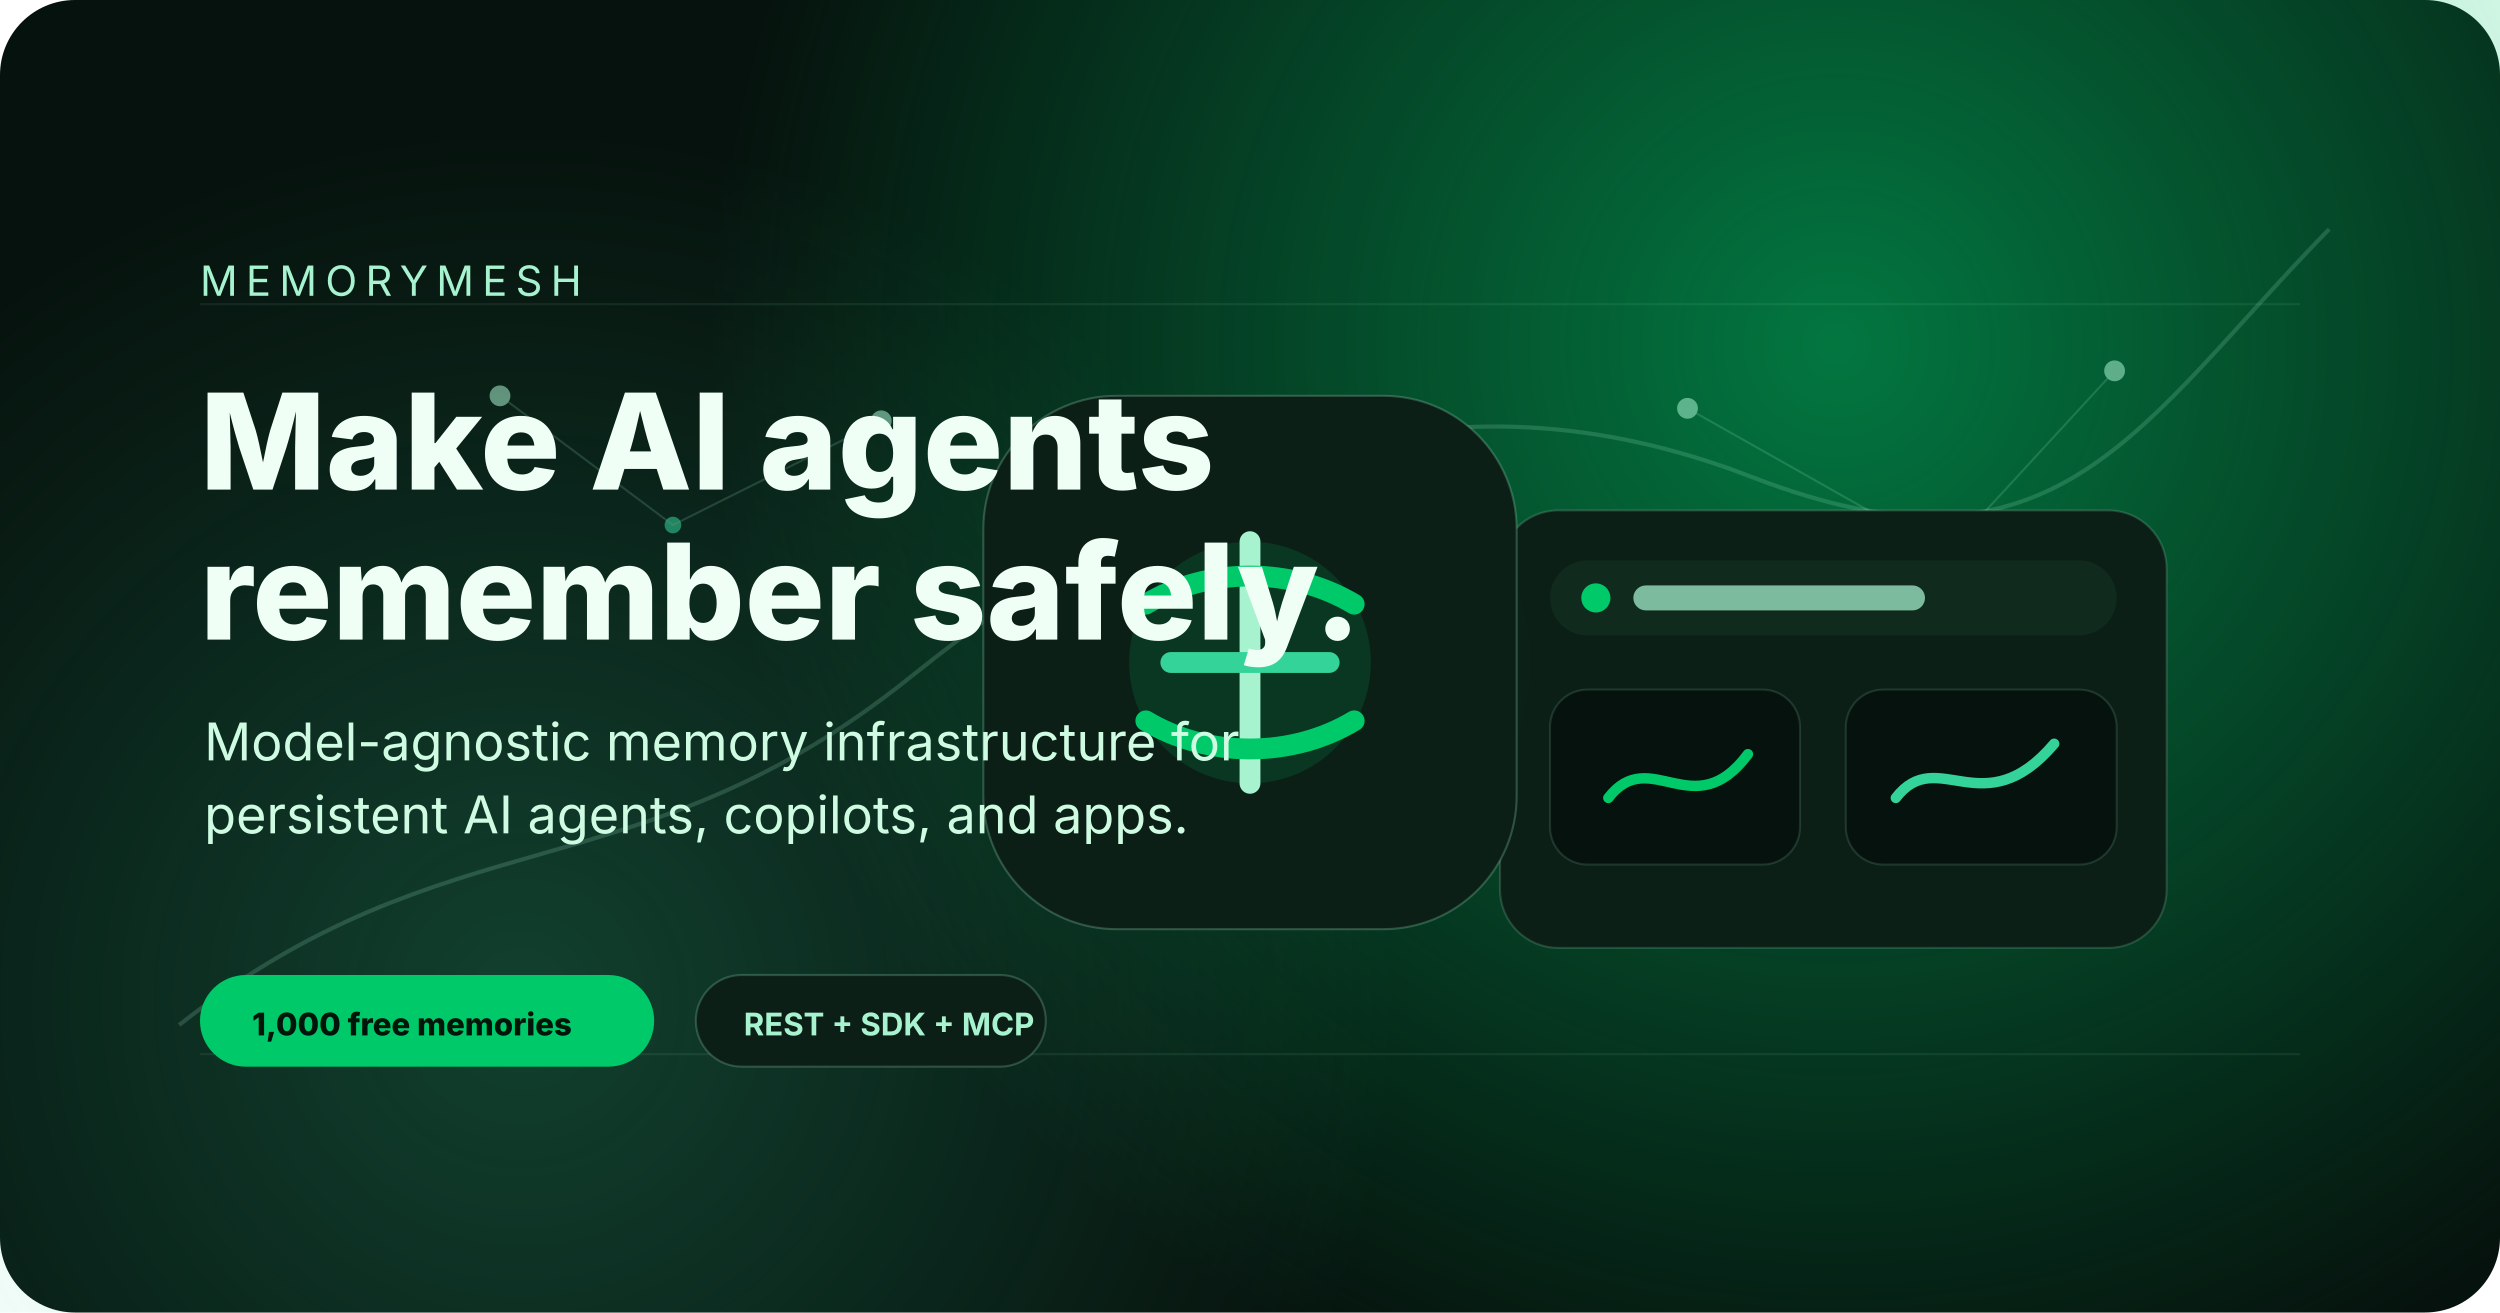
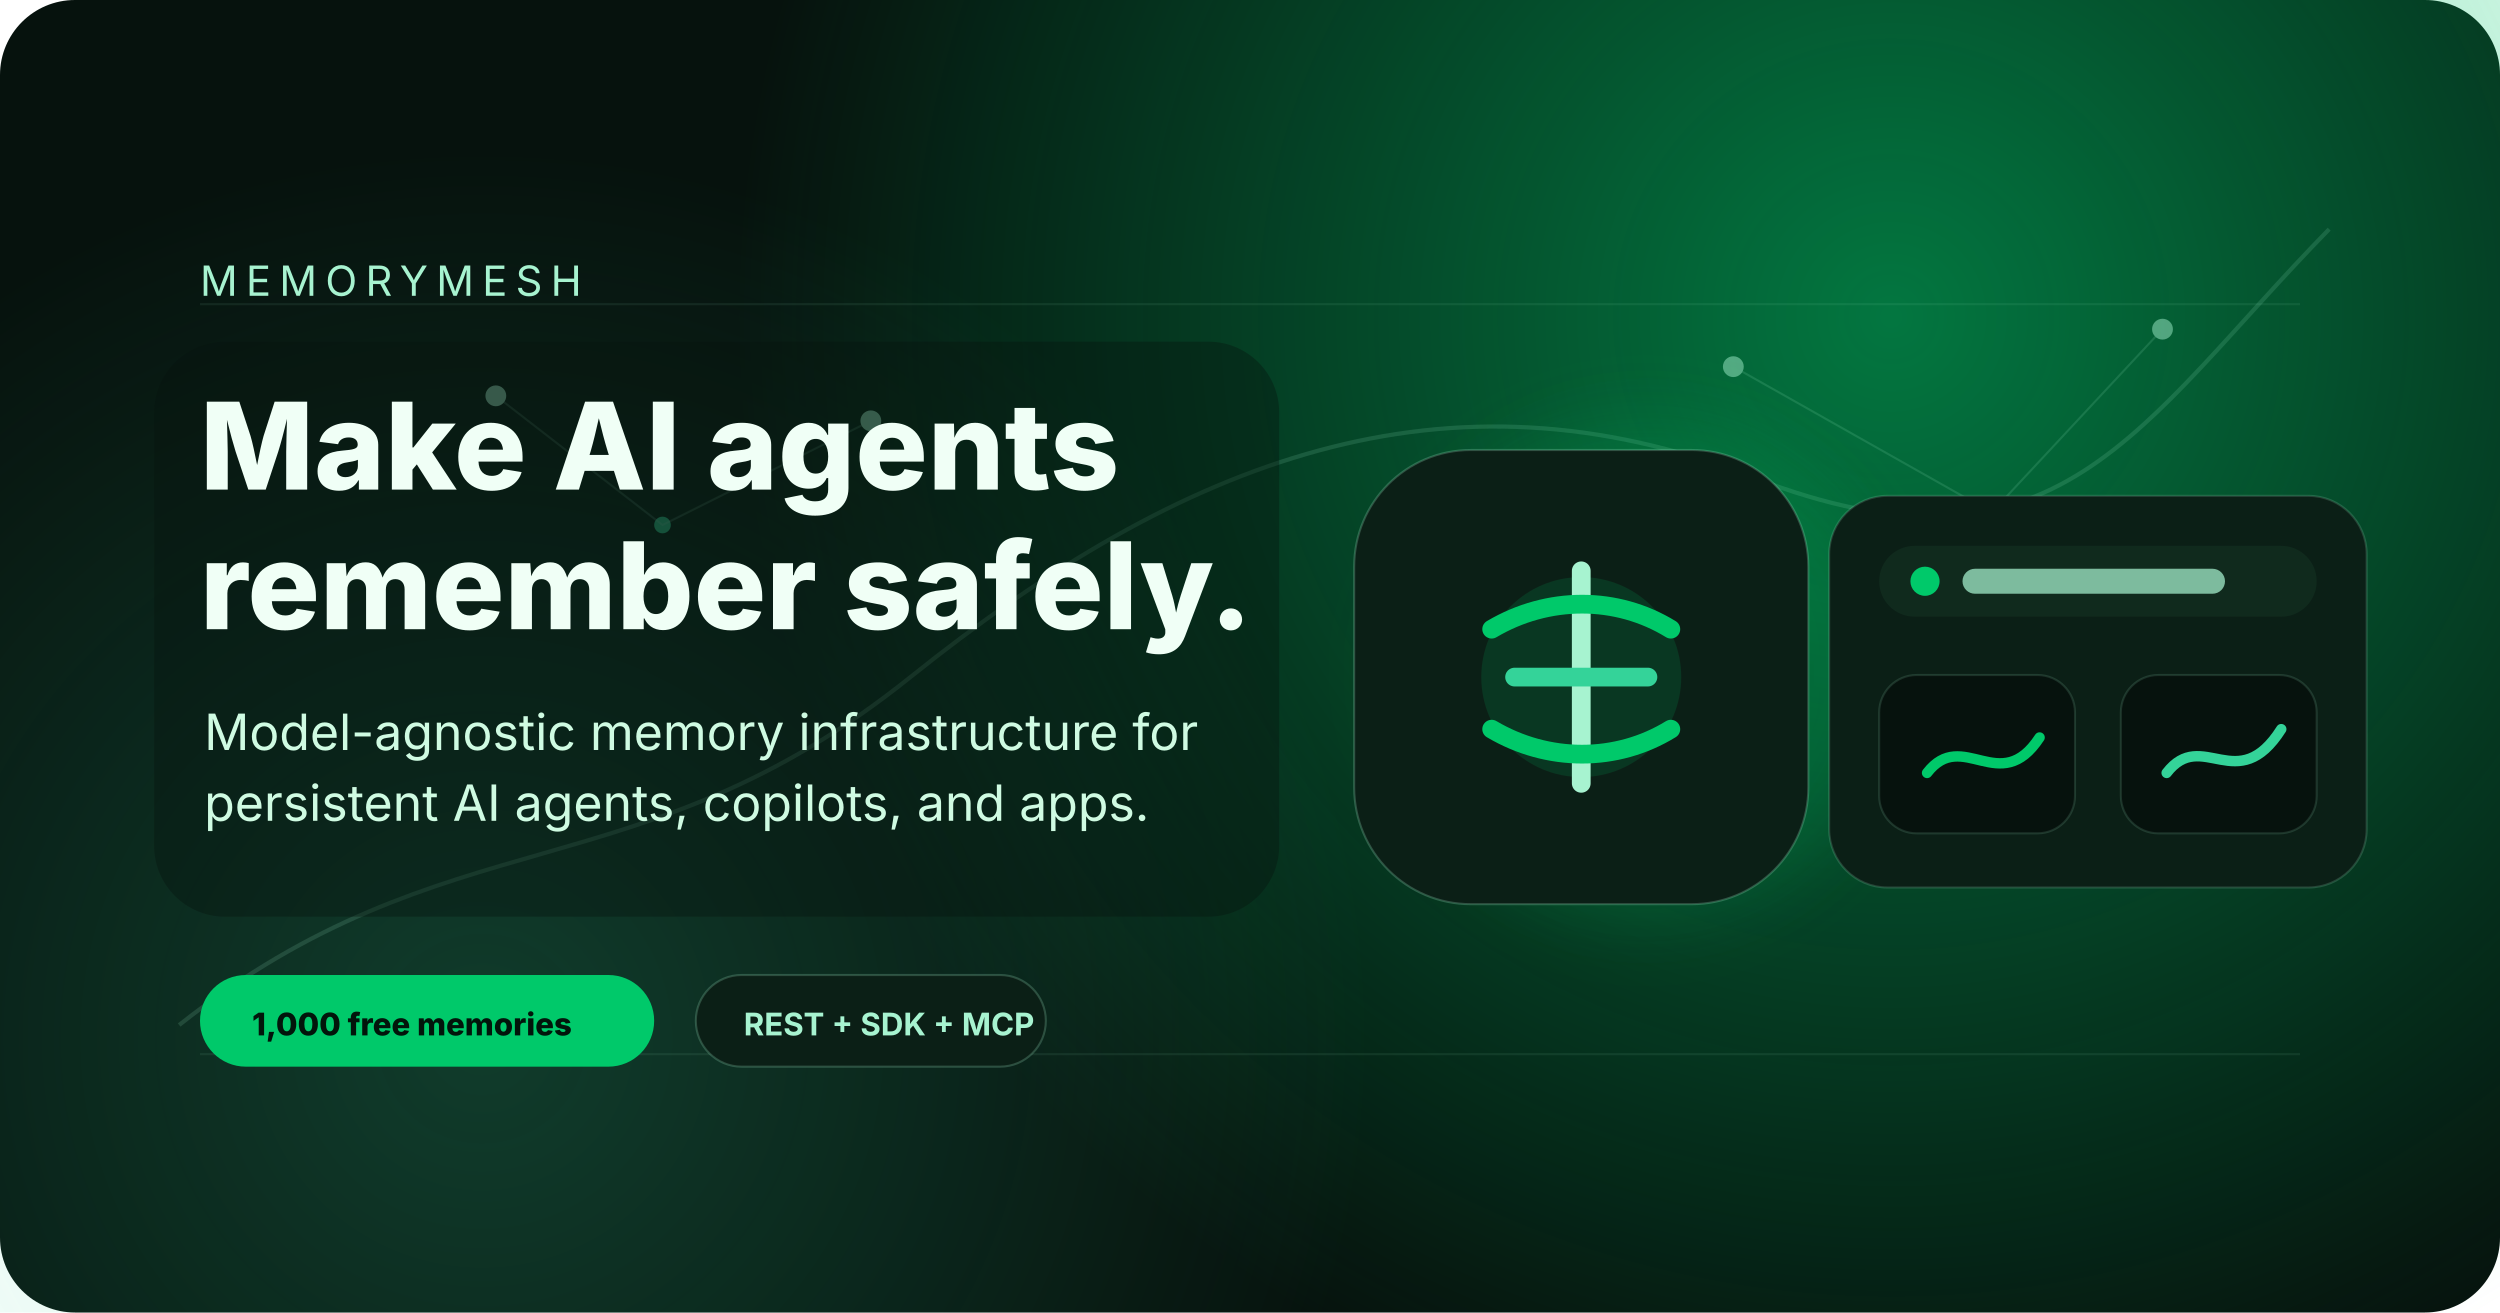
<svg xmlns="http://www.w3.org/2000/svg" width="1200" height="630" viewBox="0 0 1200 630" fill="none" role="img" aria-label="MemoryMesh universal AI memory hub">
  <rect width="1200" height="630" rx="36" fill="#06120D" />
  <defs>
-     <radialGradient id="g1" cx="0" cy="0" r="1" gradientUnits="userSpaceOnUse" gradientTransform="translate(880 165) rotate(132) scale(540)">
+     <radialGradient id="g1" cx="0" cy="0" r="1" gradientUnits="userSpaceOnUse" gradientTransform="translate(910 150) rotate(132) scale(560)">
      <stop stop-color="#00C96A" stop-opacity="0.55" />
      <stop offset="1" stop-color="#00C96A" stop-opacity="0" />
    </radialGradient>
-     <radialGradient id="g2" cx="0" cy="0" r="1" gradientUnits="userSpaceOnUse" gradientTransform="translate(250 480) rotate(-34) scale(420)">
-       <stop stop-color="#34D399" stop-opacity="0.24" />
+     <radialGradient id="g2" cx="0" cy="0" r="1" gradientUnits="userSpaceOnUse" gradientTransform="translate(230 500) rotate(-34) scale(430)">
+       <stop stop-color="#34D399" stop-opacity="0.22" />
      <stop offset="1" stop-color="#34D399" stop-opacity="0" />
    </radialGradient>
    <filter id="blur" x="-40%" y="-40%" width="180%" height="180%">
      <feGaussianBlur stdDeviation="18" />
    </filter>
  </defs>
  <rect width="1200" height="630" fill="url(#g1)" />
  <rect width="1200" height="630" fill="url(#g2)" />
-   <path d="M86 492C215 390 306 430 437 325C568 220 694 172 841 229C988 286 1026 204 1118 110" stroke="#A7F3D0" stroke-opacity="0.18" stroke-width="2" />
+   <path d="M86 492C215 390 306 430 437 325C568 220 694 172 841 229C988 286 1026 204 1118 110" stroke="#A7F3D0" stroke-opacity="0.14" stroke-width="2" />
  <path d="M96 146H1104" stroke="#A7F3D0" stroke-opacity="0.08" />
  <path d="M96 506H1104" stroke="#A7F3D0" stroke-opacity="0.08" />
-   <g opacity="0.55">
-     <circle cx="240" cy="190" r="5" fill="#A7F3D0" />
-     <circle cx="323" cy="252" r="4" fill="#34D399" />
-     <circle cx="423" cy="202" r="5" fill="#A7F3D0" />
-     <circle cx="810" cy="196" r="5" fill="#A7F3D0" />
-     <circle cx="934" cy="266" r="4" fill="#34D399" />
-     <circle cx="1015" cy="178" r="5" fill="#A7F3D0" />
-     <path d="M240 190L323 252L423 202" stroke="#A7F3D0" stroke-opacity="0.3" />
-     <path d="M810 196L934 266L1015 178" stroke="#A7F3D0" stroke-opacity="0.3" />
-   </g>
-   <g transform="translate(720 245)">
-     <rect x="0" y="0" width="320" height="210" rx="28" fill="#0B1F16" stroke="#A7F3D0" stroke-opacity="0.18" />
-     <rect x="24" y="24" width="272" height="36" rx="18" fill="#102A1D" />
-     <circle cx="46" cy="42" r="7" fill="#00C96A" />
-     <rect x="64" y="36" width="140" height="12" rx="6" fill="#A7F3D0" opacity="0.72" />
-     <rect x="24" y="86" width="120" height="84" rx="18" fill="#06120D" stroke="#A7F3D0" stroke-opacity="0.14" />
-     <rect x="166" y="86" width="130" height="84" rx="18" fill="#06120D" stroke="#A7F3D0" stroke-opacity="0.14" />
-     <path d="M52 138C72 112 93 152 119 117" stroke="#00C96A" stroke-width="5" stroke-linecap="round" />
-     <path d="M190 138C210 112 232 152 266 112" stroke="#34D399" stroke-width="5" stroke-linecap="round" />
+   <g opacity="0.48">
+     <circle cx="238" cy="190" r="5" fill="#A7F3D0" />
+     <circle cx="318" cy="252" r="4" fill="#34D399" />
+     <circle cx="418" cy="202" r="5" fill="#A7F3D0" />
+     <circle cx="832" cy="176" r="5" fill="#A7F3D0" />
+     <circle cx="956" cy="246" r="4" fill="#34D399" />
+     <circle cx="1038" cy="158" r="5" fill="#A7F3D0" />
+     <path d="M238 190L318 252L418 202" stroke="#A7F3D0" stroke-opacity="0.24" />
+     <path d="M832 176L956 246L1038 158" stroke="#A7F3D0" stroke-opacity="0.28" />
  </g>
  <g filter="url(#blur)">
-     <circle cx="604" cy="318" r="96" fill="#00C96A" opacity="0.2" />
+     <circle cx="790" cy="322" r="118" fill="#00C96A" opacity="0.18" />
  </g>
-   <g transform="translate(472 190)">
-     <rect width="256" height="256" rx="64" fill="#0B1F16" stroke="#A7F3D0" stroke-opacity="0.24" />
-     <circle cx="128" cy="128" r="58" fill="#00C96A" opacity="0.14" />
-     <path d="M128 70V186" stroke="#A7F3D0" stroke-width="10" stroke-linecap="round" />
-     <path d="M78 100C108 82 148 82 178 100" stroke="#00C96A" stroke-width="10" stroke-linecap="round" />
-     <path d="M78 156C108 174 148 174 178 156" stroke="#00C96A" stroke-width="10" stroke-linecap="round" />
-     <path d="M90 128H166" stroke="#34D399" stroke-width="10" stroke-linecap="round" />
+   <g transform="translate(650 216)">
+     <rect width="218" height="218" rx="56" fill="#0B1F16" stroke="#A7F3D0" stroke-opacity="0.24" />
+     <circle cx="109" cy="109" r="48" fill="#00C96A" opacity="0.14" />
+     <path d="M109 58V160" stroke="#A7F3D0" stroke-width="9" stroke-linecap="round" />
+     <path d="M66 86C93 70 126 70 152 86" stroke="#00C96A" stroke-width="9" stroke-linecap="round" />
+     <path d="M66 134C93 150 126 150 152 134" stroke="#00C96A" stroke-width="9" stroke-linecap="round" />
+     <path d="M77 109H141" stroke="#34D399" stroke-width="9" stroke-linecap="round" />
  </g>
+   <g transform="translate(878 238)">
+     <rect x="0" y="0" width="258" height="188" rx="28" fill="#0B1F16" stroke="#A7F3D0" stroke-opacity="0.18" />
+     <rect x="24" y="24" width="210" height="34" rx="17" fill="#102A1D" />
+     <circle cx="46" cy="41" r="7" fill="#00C96A" />
+     <rect x="64" y="35" width="126" height="12" rx="6" fill="#A7F3D0" opacity="0.72" />
+     <rect x="24" y="86" width="94" height="76" rx="18" fill="#06120D" stroke="#A7F3D0" stroke-opacity="0.14" />
+     <rect x="140" y="86" width="94" height="76" rx="18" fill="#06120D" stroke="#A7F3D0" stroke-opacity="0.14" />
+     <path d="M47 133C64 111 82 145 101 116" stroke="#00C96A" stroke-width="5" stroke-linecap="round" />
+     <path d="M162 133C179 111 196 145 217 112" stroke="#34D399" stroke-width="5" stroke-linecap="round" />
+   </g>
+   <rect x="74" y="164" width="540" height="276" rx="34" fill="#06120D" opacity="0.38" />
  <text x="96" y="142" fill="#A7F3D0" font-family="Inter, ui-sans-serif, system-ui" font-size="20" letter-spacing="4">MEMORYMESH</text>
-   <text x="96" y="235" fill="#F0FFF6" font-family="Inter, ui-sans-serif, system-ui" font-size="64" font-weight="800">Make AI agents</text>
-   <text x="96" y="307" fill="#F0FFF6" font-family="Inter, ui-sans-serif, system-ui" font-size="64" font-weight="800">remember safely.</text>
-   <text x="98" y="365" fill="#CFFBE2" font-family="Inter, ui-sans-serif, system-ui" font-size="25">Model-agnostic memory infrastructure for</text>
-   <text x="98" y="400" fill="#CFFBE2" font-family="Inter, ui-sans-serif, system-ui" font-size="25">persistent AI agents, copilots, and apps.</text>
+   <text x="96" y="235" fill="#F0FFF6" font-family="Inter, ui-sans-serif, system-ui" font-size="58" font-weight="800">Make AI agents</text>
+   <text x="96" y="302" fill="#F0FFF6" font-family="Inter, ui-sans-serif, system-ui" font-size="58" font-weight="800">remember safely.</text>
+   <text x="98" y="360" fill="#CFFBE2" font-family="Inter, ui-sans-serif, system-ui" font-size="24">Model-agnostic memory infrastructure for</text>
+   <text x="98" y="394" fill="#CFFBE2" font-family="Inter, ui-sans-serif, system-ui" font-size="24">persistent AI agents, copilots, and apps.</text>
  <g transform="translate(96 468)">
    <rect width="218" height="44" rx="22" fill="#00C96A" />
    <text x="25" y="29" fill="#02150B" font-family="Inter, ui-sans-serif, system-ui" font-size="15" font-weight="800">1,000 free memories</text>
  </g>
  <g transform="translate(334 468)">
    <rect width="168" height="44" rx="22" fill="#0B1F16" stroke="#A7F3D0" stroke-opacity="0.22" />
    <text x="23" y="29" fill="#A7F3D0" font-family="Inter, ui-sans-serif, system-ui" font-size="15" font-weight="700">REST + SDK + MCP</text>
  </g>
</svg>
